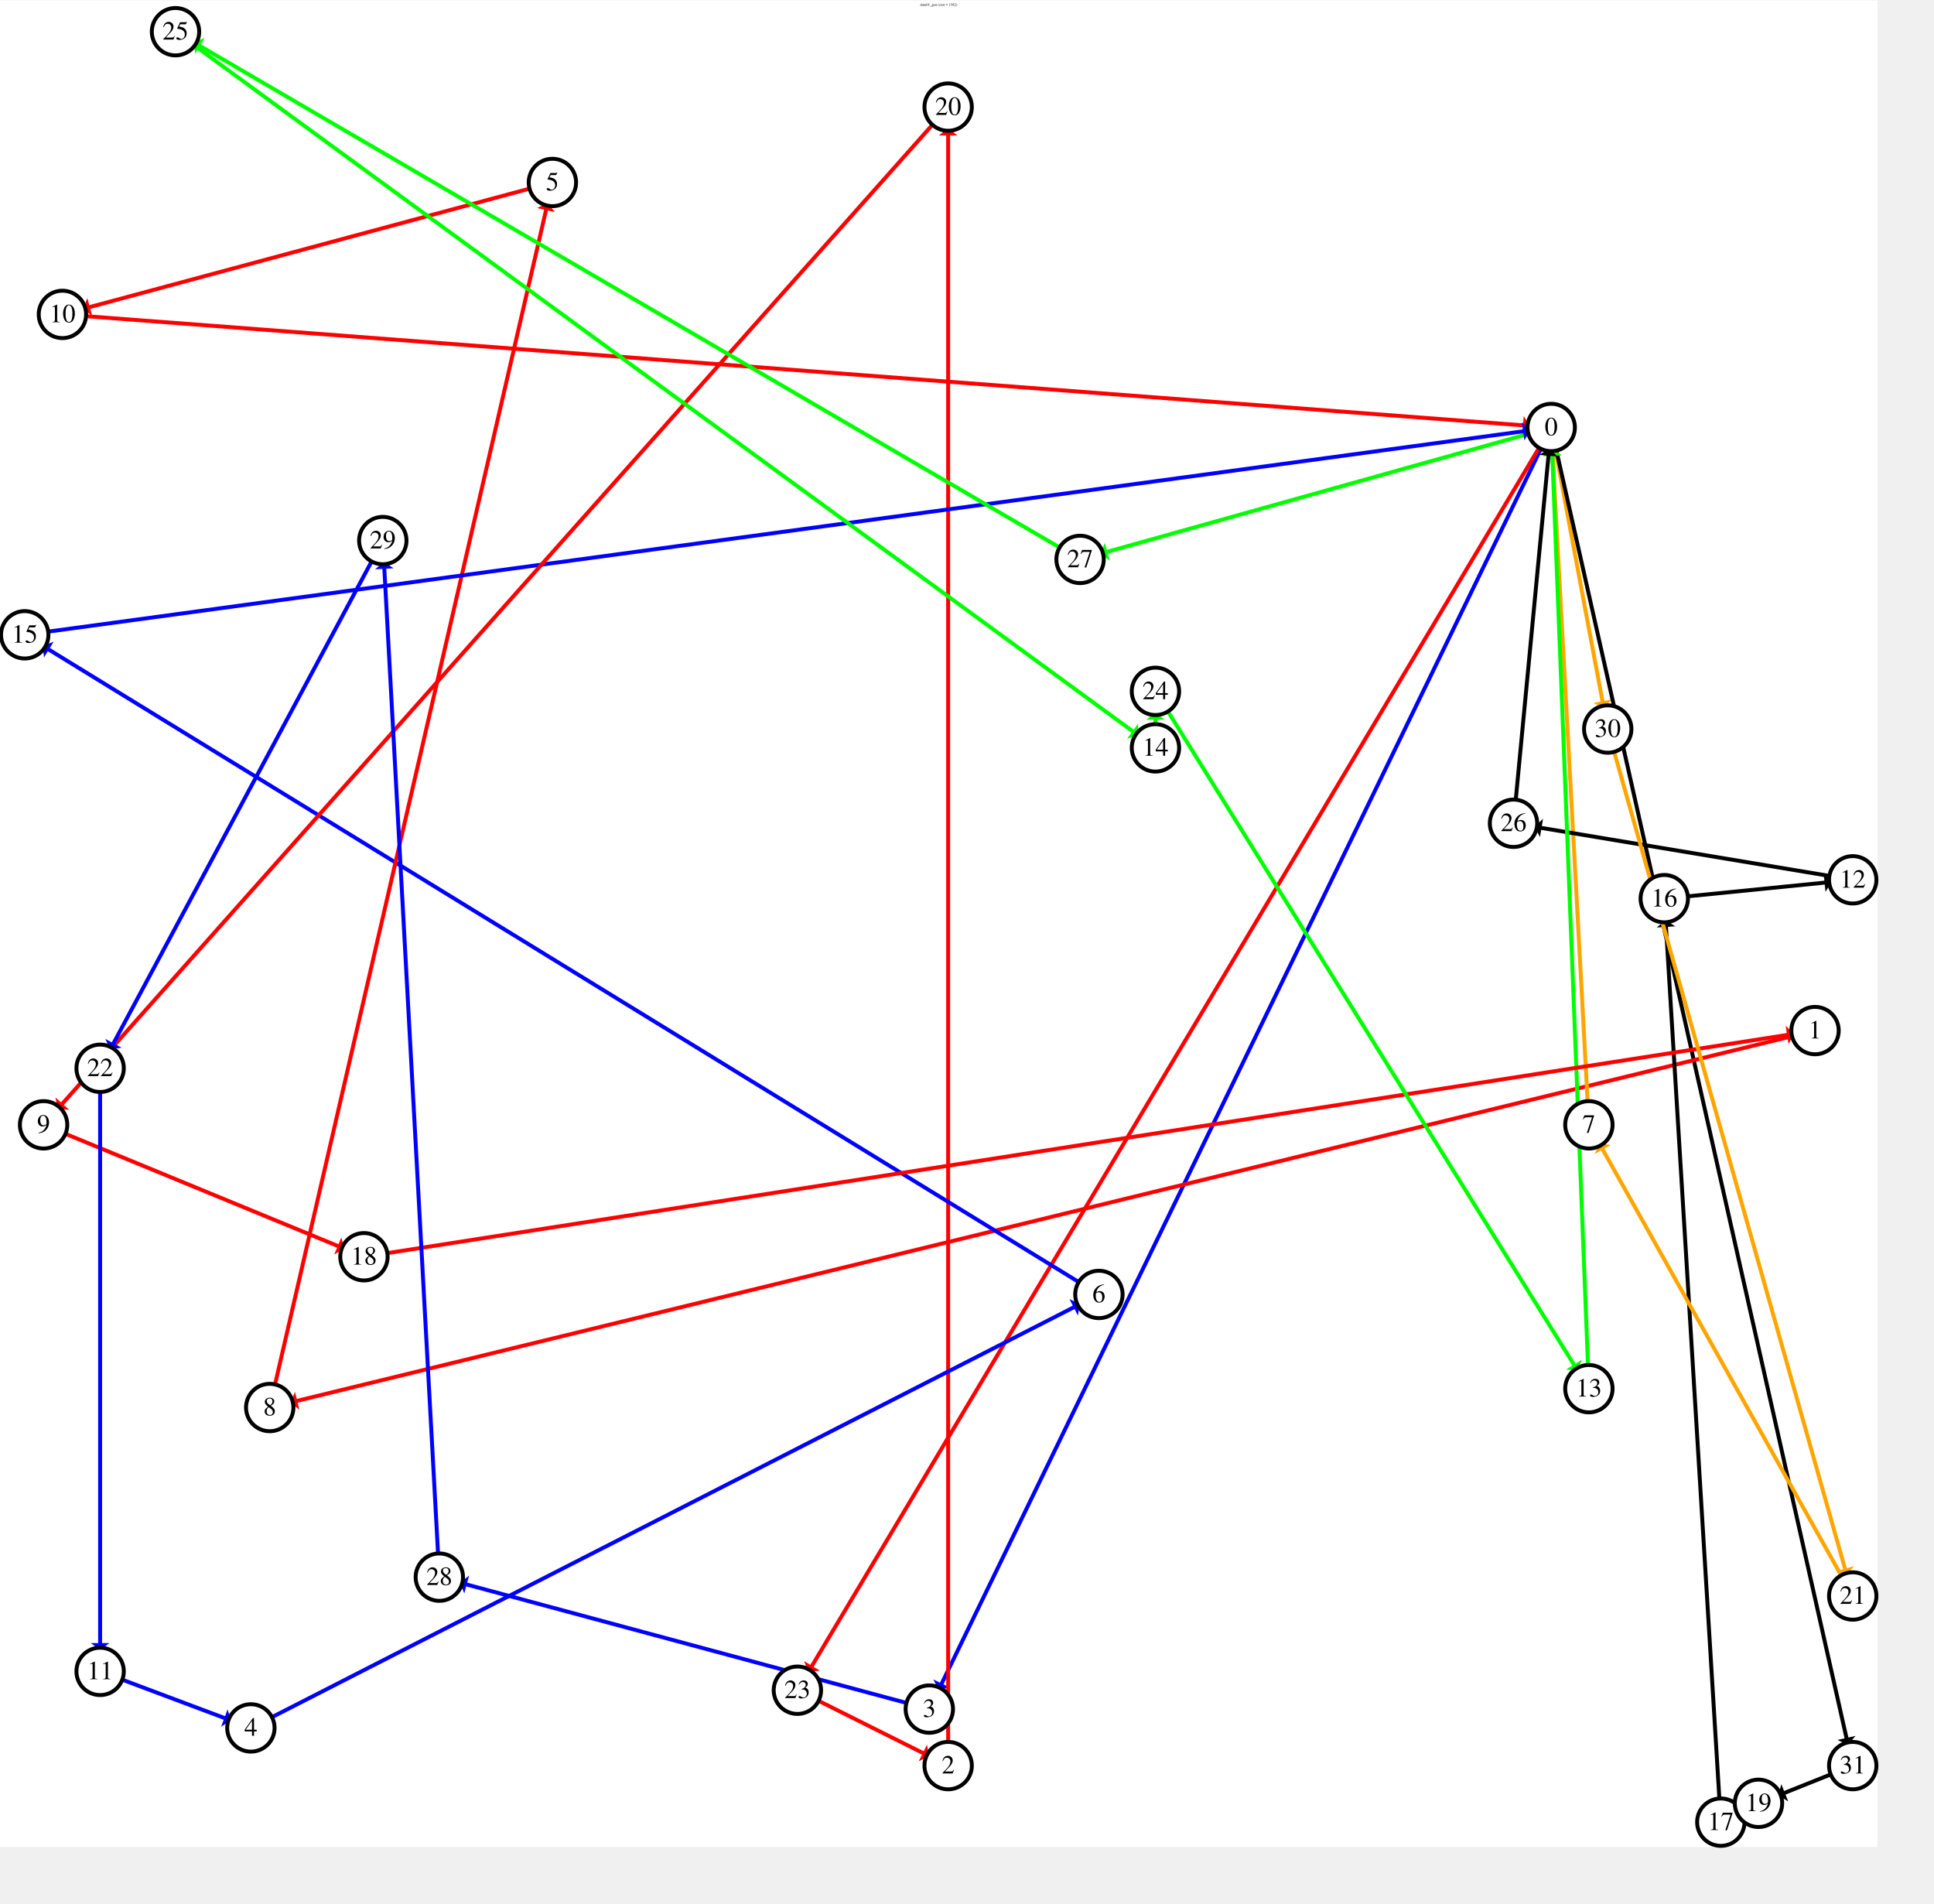
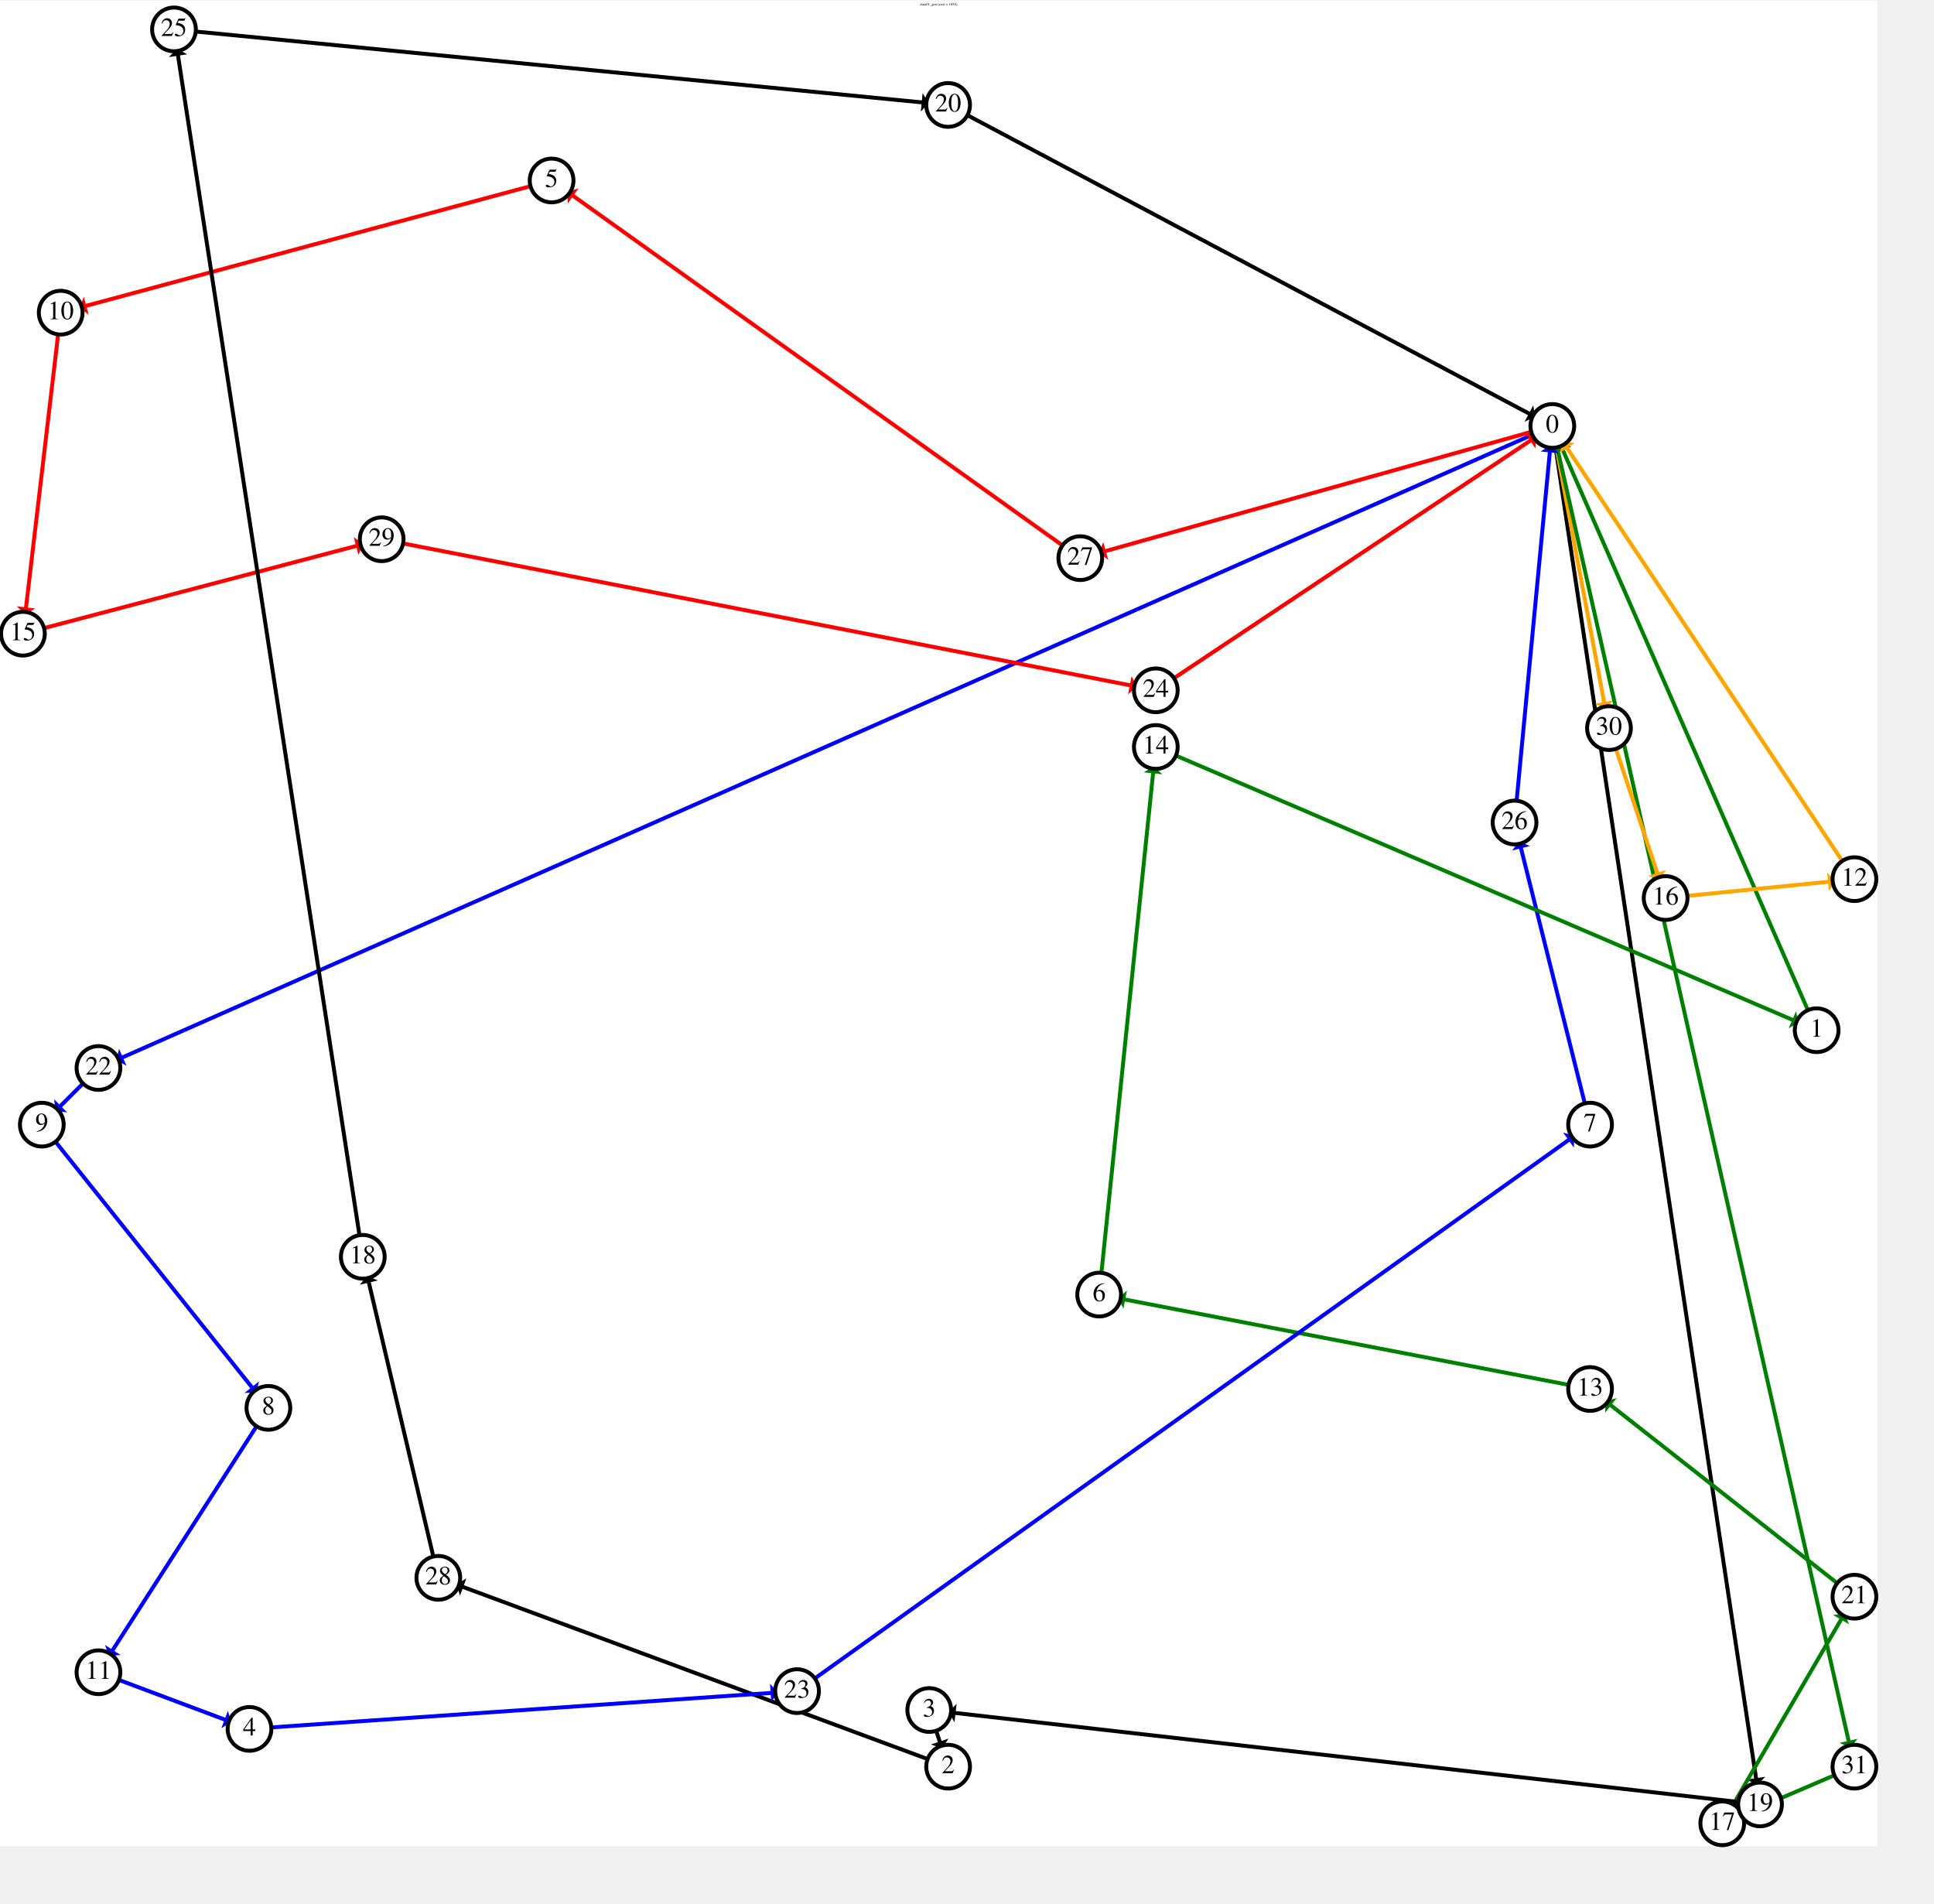
- <svg xmlns="http://www.w3.org/2000/svg" width="7605pt" height="7486pt" viewBox="216.00 216.00 7389.02 7269.82">
-   <g id="graph0" class="graph" transform="scale(1 1) rotate(0) translate(220 7265.819)">
-     <polygon fill="#ffffff" stroke="transparent" points="-4,4 -4,-7049.819 7169.019,-7049.819 7169.019,4 -4,4" />
-     <text text-anchor="middle" x="3582.51" y="-7029.219" font-family="Times,serif" font-size="14.00" fill="#000000">data01_gen (cost = 1582)</text>
+ <svg xmlns="http://www.w3.org/2000/svg" width="7591pt" height="7470pt" viewBox="216.00 216.00 7374.88 7253.88">
+   <g id="graph0" class="graph" transform="scale(1 1) rotate(0) translate(3939.44 4311.19)">
+     <polygon fill="white" stroke="none" points="-3723.44,2942.69 -3723.44,-4095.19 3435.44,-4095.19 3435.44,2942.69 -3723.44,2942.69" />
+     <text text-anchor="middle" x="-144" y="-4075.99" font-family="Times,serif" font-size="14.00">data01_gen (cost = 1058)</text>
+     <g id="edge17" class="edge">
+       <path fill="none" stroke="black" stroke-width="15" d="M2208.44,-2390.19C2300.61,-1778.53 2876.45,2042.97 2973.98,2690.18" />
+       <polygon fill="black" stroke="black" stroke-width="15" points="2987,2688.54 2975.51,2700.38 2961.04,2692.45 2987,2688.54" />
+     </g>
    <g id="edge1" class="edge">
-       <path fill="none" stroke="#0000ff" stroke-width="15" d="M5882.884,-5336.857C5599.924,-4753.787 3888.743,-1227.717 3590.747,-613.665" />
-       <polygon fill="#0000ff" stroke="#0000ff" stroke-width="15" points="3602.427,-607.671 3586.253,-604.405 3578.811,-619.132 3602.427,-607.671" />
+       <path fill="none" stroke="blue" stroke-width="15" d="M2119.48,-2438.96C1505.43,-2167.82 -2613.29,-349.167 -3262.05,-62.703" />
+       <polygon fill="blue" stroke="blue" stroke-width="15" points="-3256.9,-50.63 -3271.35,-58.597 -3267.5,-74.643 -3256.9,-50.63" />
    </g>
    <g id="edge10" class="edge">
-       <path fill="none" stroke="#ff0000" stroke-width="15" d="M5876.105,-5340.782C5537.62,-4773.819 3451.845,-1280.147 3094.559,-681.693" />
-       <polygon fill="#ff0000" stroke="#ff0000" stroke-width="15" points="3105.57,-674.531 3089.174,-672.672 3083.031,-687.987 3105.57,-674.531" />
+       <path fill="none" stroke="red" stroke-width="15" d="M2115.45,-2450.2C1820.04,-2367.48 797.094,-2081.06 486.275,-1994.03" />
+       <polygon fill="red" stroke="red" stroke-width="15" points="489.572,-1981.32 476.403,-1991.26 482.494,-2006.6 489.572,-1981.32" />
+     </g>
+     <g id="edge33" class="edge">
+       <path fill="none" stroke="orange" stroke-width="15" d="M2211.45,-2390.36C2250.63,-2181.41 2353.67,-1631.86 2394.74,-1412.8" />
+       <polygon fill="orange" stroke="orange" stroke-width="15" points="2407.65,-1415.19 2396.59,-1402.94 2381.85,-1410.35 2407.65,-1415.19" />
+     </g>
+     <g id="edge25" class="edge">
+       <path fill="none" stroke="green" stroke-width="15" d="M2214.39,-2391.16C2349.3,-1792.47 3185.06,1916.22 3327.4,2547.84" />
+       <polygon fill="green" stroke="green" stroke-width="15" points="3340.25,2545.16 3329.65,2557.8 3314.64,2550.93 3340.25,2545.16" />
+     </g>
+     <g id="edge32" class="edge">
+       <path fill="none" stroke="green" stroke-width="15" d="M3170.46,-245.408C3018.35,-593.097 2393.76,-2020.73 2233.57,-2386.87" />
+       <polygon fill="green" stroke="green" stroke-width="15" points="2221.52,-2381.67 2229.54,-2396.1 2245.57,-2392.2 2221.52,-2381.67" />
+     </g>
+     <g id="edge20" class="edge">
+       <path fill="none" stroke="black" stroke-width="15" d="M-186.312,2610.25C-496.496,2495.36 -1637.88,2072.63 -1964.28,1951.74" />
+       <polygon fill="black" stroke="black" stroke-width="15" points="-1968.88,1964.03 -1973.7,1948.25 -1959.76,1939.42 -1968.88,1964.03" />
+     </g>
+     <g id="edge19" class="edge">
+       <path fill="none" stroke="black" stroke-width="15" d="M-153.599,2502.45C-148.414,2518.01 -142.942,2534.42 -137.659,2550.27" />
+       <polygon fill="black" stroke="black" stroke-width="15" points="-125.109,2546.42 -134.398,2560.06 -150.012,2554.72 -125.109,2546.42" />
+     </g>
+     <g id="edge6" class="edge">
+       <path fill="none" stroke="blue" stroke-width="15" d="M-2688.54,2489.49C-2356.07,2466.57 -1127.17,2381.81 -777.423,2357.69" />
+       <polygon fill="blue" stroke="blue" stroke-width="15" points="-778.213,2344.59 -767.334,2357 -776.407,2370.78 -778.213,2344.59" />
+     </g>
+     <g id="edge12" class="edge">
+       <path fill="none" stroke="red" stroke-width="15" d="M-1700.74,-3387.01C-2005.06,-3305.08 -3081.71,-3015.21 -3401.68,-2929.07" />
+       <polygon fill="red" stroke="red" stroke-width="15" points="-3398.31,-2916.38 -3411.38,-2926.46 -3405.14,-2941.73 -3398.31,-2916.38" />
+     </g>
+     <g id="edge30" class="edge">
+       <path fill="none" stroke="green" stroke-width="15" d="M476.601,756.109C510.953,424.04 638.203,-806.049 674.361,-1155.57" />
+       <polygon fill="green" stroke="green" stroke-width="15" points="661.32,-1157.06 675.404,-1165.66 687.43,-1154.36 661.32,-1157.06" />
+     </g>
+     <g id="edge8" class="edge">
+       <path fill="none" stroke="blue" stroke-width="15" d="M2319.75,110.244C2267.7,-97.946 2129.52,-650.659 2074.79,-869.593" />
+       <polygon fill="blue" stroke="blue" stroke-width="15" points="2062.02,-866.564 2072.33,-879.449 2087.48,-872.931 2062.02,-866.564" />
+     </g>
+     <g id="edge4" class="edge">
+       <path fill="none" stroke="blue" stroke-width="15" d="M-2745.31,1341.73C-2862.41,1523.89 -3174.52,2009.39 -3297.34,2200.44" />
+       <polygon fill="blue" stroke="blue" stroke-width="15" points="-3286.42,2207.73 -3302.87,2209.04 -3308.5,2193.53 -3286.42,2207.73" />
+     </g>
+     <g id="edge3" class="edge">
+       <path fill="none" stroke="blue" stroke-width="15" d="M-3511.58,256.779C-3359.41,446.984 -2918.37,998.286 -2758.64,1197.95" />
+       <polygon fill="blue" stroke="blue" stroke-width="15" points="-2748.38,1189.76 -2752.39,1205.77 -2768.88,1206.16 -2748.38,1189.76" />
+     </g>
+     <g id="edge13" class="edge">
+       <path fill="none" stroke="red" stroke-width="15" d="M-3501.78,-2821.58C-3527.69,-2601.42 -3597.91,-2004.56 -3625.07,-1773.68" />
+       <polygon fill="red" stroke="red" stroke-width="15" points="-3612.05,-1772.03 -3626.25,-1763.63 -3638.12,-1775.09 -3612.05,-1772.03" />
+     </g>
+     <g id="edge5" class="edge">
+       <path fill="none" stroke="blue" stroke-width="15" d="M-3269.72,2308.61C-3162.87,2348.67 -2971.9,2420.29 -2860.14,2462.2" />
+       <polygon fill="blue" stroke="blue" stroke-width="15" points="-2855.33,2449.98 -2850.57,2465.79 -2864.54,2474.56 -2855.33,2449.98" />
+     </g>
+     <g id="edge36" class="edge">
+       <path fill="none" stroke="orange" stroke-width="15" d="M3301.59,-814.361C3117.83,-1090 2441.78,-2104.07 2248.15,-2394.53" />
+       <polygon fill="orange" stroke="orange" stroke-width="15" points="2237.18,-2387.31 2242.56,-2402.91 2259.03,-2401.87 2237.18,-2387.31" />
+     </g>
+     <g id="edge29" class="edge">
+       <path fill="none" stroke="green" stroke-width="15" d="M2258.06,1183.49C1952.72,1124.77 882.165,918.897 560.247,856.99" />
+       <polygon fill="green" stroke="green" stroke-width="15" points="557.369,869.802 550.027,855.024 562.326,844.024 557.369,869.802" />
+     </g>
+     <g id="edge31" class="edge">
+       <path fill="none" stroke="green" stroke-width="15" d="M760.795,-1215.84C1130.83,-1057.25 2728.07,-372.718 3117.93,-205.638" />
+       <polygon fill="green" stroke="green" stroke-width="15" points="3123.17,-217.673 3127.19,-201.67 3112.83,-193.545 3123.17,-217.673" />
+     </g>
+     <g id="edge14" class="edge">
+       <path fill="none" stroke="red" stroke-width="15" d="M-3555.28,-1701.99C-3315.81,-1765.01 -2610.4,-1950.65 -2358.6,-2016.91" />
+       <polygon fill="red" stroke="red" stroke-width="15" points="-2361.76,-2029.65 -2348.75,-2019.5 -2355.08,-2004.26 -2361.76,-2029.65" />
+     </g>
+     <g id="edge35" class="edge">
+       <path fill="none" stroke="orange" stroke-width="15" d="M2711.3,-681.08C2846.68,-694.618 3113.52,-721.302 3254.94,-735.444" />
+       <polygon fill="orange" stroke="orange" stroke-width="15" points="3253.64,-748.505 3264.9,-736.44 3256.25,-722.385 3253.64,-748.505" />
    </g>
    <g id="edge27" class="edge">
-       <path fill="none" stroke="#00ff00" stroke-width="15" d="M5835.084,-5394.03C5533.245,-5309.515 4536.132,-5030.324 4219.742,-4941.735" />
-       <polygon fill="#00ff00" stroke="#00ff00" stroke-width="15" points="4222.847,-4928.974 4209.678,-4938.917 4215.769,-4954.252 4222.847,-4928.974" />
-     </g>
-     <g id="edge33" class="edge">
-       <path fill="none" stroke="#ffa500" stroke-width="15" d="M5939.279,-5329.073C5978.986,-5117.3 6078.521,-4586.451 6119.956,-4365.461" />
-       <polygon fill="#ffa500" stroke="#ffa500" stroke-width="15" points="6132.882,-4367.741 6121.825,-4355.494 6107.082,-4362.903 6132.882,-4367.741" />
-     </g>
-     <g id="edge20" class="edge">
-       <path fill="none" stroke="#000000" stroke-width="15" d="M5942.444,-5330.051C6081.56,-4712.726 6906.001,-1054.266 7052.315,-404.999" />
-       <polygon fill="#000000" stroke="#000000" stroke-width="15" points="7065.128,-407.843 7054.523,-395.202 7039.52,-402.072 7065.128,-407.843" />
+       <path fill="none" stroke="green" stroke-width="15" d="M2886.1,2783.07C2979.36,2623.2 3202.82,2240.13 3300.71,2072.32" />
+       <polygon fill="green" stroke="green" stroke-width="15" points="3289.46,2065.55 3305.84,2063.53 3312.14,2078.78 3289.46,2065.55" />
+     </g>
+     <g id="edge22" class="edge">
+       <path fill="none" stroke="black" stroke-width="15" d="M-2352.73,612.532C-2440.33,43.131 -2953.27,-3290.99 -3045.72,-3891.95" />
+       <polygon fill="black" stroke="black" stroke-width="15" points="-3058.7,-3889.99 -3047.25,-3901.87 -3032.76,-3893.98 -3058.7,-3889.99" />
+     </g>
+     <g id="edge18" class="edge">
+       <path fill="none" stroke="black" stroke-width="15" d="M2904.89,2773.81C2461.77,2723.45 379.825,2486.87 -86.965,2433.82" />
+       <polygon fill="black" stroke="black" stroke-width="15" points="-88.578,2446.85 -97.032,2432.68 -85.614,2420.77 -88.578,2446.85" />
+     </g>
+     <g id="edge24" class="edge">
+       <path fill="none" stroke="black" stroke-width="15" d="M-34.275,-3657.58C309.245,-3475.09 1751.39,-2708.95 2113.33,-2516.67" />
+       <polygon fill="black" stroke="black" stroke-width="15" points="2119.51,-2528.25 2122.19,-2511.96 2107.2,-2505.06 2119.51,-2528.25" />
+     </g>
+     <g id="edge28" class="edge">
+       <path fill="none" stroke="green" stroke-width="15" d="M3282.25,1939.59C3102.33,1798.23 2602.77,1405.71 2413.75,1257.19" />
+       <polygon fill="green" stroke="green" stroke-width="15" points="2405.55,1267.45 2405.8,1250.95 2421.77,1246.8 2405.55,1267.45" />
+     </g>
+     <g id="edge2" class="edge">
+       <path fill="none" stroke="blue" stroke-width="15" d="M-3407.02,34.273C-3435,62.255 -3468.55,95.801 -3497.44,124.686" />
+       <polygon fill="blue" stroke="blue" stroke-width="15" points="-3488.32,134.133 -3504.67,131.923 -3506.88,115.572 -3488.32,134.133" />
+     </g>
+     <g id="edge7" class="edge">
+       <path fill="none" stroke="blue" stroke-width="15" d="M-615.88,2302.59C-214.371,2015.8 1840.26,548.207 2263.64,245.793" />
+       <polygon fill="blue" stroke="blue" stroke-width="15" points="2256.09,235.059 2271.85,239.927 2271.34,256.42 2256.09,235.059" />
    </g>
    <g id="edge16" class="edge">
-       <path fill="none" stroke="#ff0000" stroke-width="15" d="M6842.468,-3093.036C6168.453,-2928.642 1833.208,-1871.265 1124.442,-1698.396" />
-       <polygon fill="#ff0000" stroke="#ff0000" stroke-width="15" points="1127.346,-1685.594 1114.521,-1695.976 1121.126,-1711.097 1127.346,-1685.594" />
-     </g>
-     <g id="edge12" class="edge">
-       <path fill="none" stroke="#ff0000" stroke-width="15" d="M3618.51,-397.295C3618.51,-1109.611 3618.51,-5792.614 3618.51,-6541.566" />
-       <polygon fill="#ff0000" stroke="#ff0000" stroke-width="15" points="3605.385,-6541.779 3618.51,-6551.779 3631.635,-6541.78 3605.385,-6541.779" />
-     </g>
-     <g id="edge2" class="edge">
-       <path fill="none" stroke="#0000ff" stroke-width="15" d="M3459.042,-546.059C3148.23,-629.739 2098.282,-912.417 1772.051,-1000.249" />
-       <polygon fill="#0000ff" stroke="#0000ff" stroke-width="15" points="1768.39,-987.642 1762.146,-1002.915 1775.215,-1012.989 1768.39,-987.642" />
-     </g>
-     <g id="edge7" class="edge">
-       <path fill="none" stroke="#0000ff" stroke-width="15" d="M1035.408,-491.858C1481.336,-719.776 3636.262,-1821.183 4104.571,-2060.541" />
-       <polygon fill="#0000ff" stroke="#0000ff" stroke-width="15" points="4098.792,-2072.327 4113.67,-2065.192 4110.739,-2048.953 4098.792,-2072.327" />
-     </g>
-     <g id="edge18" class="edge">
-       <path fill="none" stroke="#ff0000" stroke-width="15" d="M2019.042,-6330.961C1708.23,-6247.281 658.282,-5964.602 332.051,-5876.771" />
-       <polygon fill="#ff0000" stroke="#ff0000" stroke-width="15" points="335.215,-5864.03 322.146,-5874.104 328.39,-5889.378 335.215,-5864.03" />
-     </g>
-     <g id="edge8" class="edge">
-       <path fill="none" stroke="#0000ff" stroke-width="15" d="M4117.094,-2154.045C3605.42,-2468.232 714.107,-4243.599 176.536,-4573.687" />
-       <polygon fill="#0000ff" stroke="#0000ff" stroke-width="15" points="169.309,-4562.722 167.655,-4579.14 183.045,-4585.092 169.309,-4562.722" />
-     </g>
-     <g id="edge36" class="edge">
-       <path fill="none" stroke="#ffa500" stroke-width="15" d="M6061.615,-2845.056C6039.728,-3249.966 5950.898,-4893.331 5927.944,-5317.972" />
-       <polygon fill="#ffa500" stroke="#ffa500" stroke-width="15" points="5914.832,-5317.382 5927.398,-5328.076 5941.044,-5318.799 5914.832,-5317.382" />
-     </g>
-     <g id="edge17" class="edge">
-       <path fill="none" stroke="#ff0000" stroke-width="15" d="M1046.882,-1762.79C1181.497,-2346.123 1941.998,-5641.624 2083.757,-6255.916" />
-       <polygon fill="#ff0000" stroke="#ff0000" stroke-width="15" points="2071.062,-6259.273 2086.099,-6266.066 2096.64,-6253.37 2071.062,-6259.273" />
-     </g>
-     <g id="edge14" class="edge">
-       <path fill="none" stroke="#ff0000" stroke-width="15" d="M246.64,-2719.868C467.455,-2628.944 1062.415,-2383.961 1293.216,-2288.925" />
-       <polygon fill="#ff0000" stroke="#ff0000" stroke-width="15" points="1298.352,-2301.004 1302.601,-2285.06 1288.357,-2276.731 1298.352,-2301.004" />
-     </g>
-     <g id="edge19" class="edge">
-       <path fill="none" stroke="#ff0000" stroke-width="15" d="M325.003,-5843.637C990.654,-5793.081 5122.956,-5479.235 5822.083,-5426.137" />
-       <polygon fill="#ff0000" stroke="#ff0000" stroke-width="15" points="5823.149,-5439.219 5832.126,-5425.374 5821.161,-5413.044 5823.149,-5439.219" />
-     </g>
-     <g id="edge6" class="edge">
-       <path fill="none" stroke="#0000ff" stroke-width="15" d="M463.5,-634.638C569.471,-594.899 750.05,-527.182 860.192,-485.879" />
-       <polygon fill="#0000ff" stroke="#0000ff" stroke-width="15" points="864.885,-498.137 869.64,-482.336 855.668,-473.558 864.885,-498.137" />
-     </g>
-     <g id="edge25" class="edge">
-       <path fill="none" stroke="#000000" stroke-width="15" d="M6985.175,-3705.399C6751.433,-3744.356 6123.006,-3849.094 5878.123,-3889.907" />
-       <polygon fill="#000000" stroke="#000000" stroke-width="15" points="5875.869,-3876.977 5868.163,-3891.567 5880.185,-3902.87 5875.869,-3876.977" />
-     </g>
-     <g id="edge32" class="edge">
-       <path fill="none" stroke="#00ff00" stroke-width="15" d="M6062.95,-1837.279C6043.196,-2340.998 5947.189,-4789.18 5926.46,-5317.773" />
-       <polygon fill="#00ff00" stroke="#00ff00" stroke-width="15" points="5913.334,-5317.533 5926.057,-5328.04 5939.564,-5318.562 5913.334,-5317.533" />
-     </g>
-     <g id="edge30" class="edge">
-       <path fill="none" stroke="#00ff00" stroke-width="15" d="M4410.51,-4285.174C4410.51,-4293.211 4410.51,-4301.379 4410.51,-4309.494" />
-       <polygon fill="#00ff00" stroke="#00ff00" stroke-width="15" points="4397.385,-4309.731 4410.51,-4319.731 4423.635,-4309.731 4397.385,-4309.731" />
+       <path fill="none" stroke="red" stroke-width="15" d="M753.894,-1511.35C1004.26,-1678.25 1855.28,-2245.6 2118.06,-2420.79" />
+       <polygon fill="red" stroke="red" stroke-width="15" points="2110.81,-2431.73 2126.41,-2426.36 2125.37,-2409.89 2110.81,-2431.73" />
+     </g>
+     <g id="edge23" class="edge">
+       <path fill="none" stroke="black" stroke-width="15" d="M-2976.8,-3976.63C-2554.13,-3935.4 -647.504,-3749.38 -201.52,-3705.87" />
+       <polygon fill="black" stroke="black" stroke-width="15" points="-199.936,-3718.91 -191.258,-3704.87 -202.485,-3692.78 -199.936,-3718.91" />
    </g>
    <g id="edge9" class="edge">
-       <path fill="none" stroke="#0000ff" stroke-width="15" d="M180.363,-4638.712C854.553,-4730.269 5114.098,-5308.725 5822.664,-5404.95" />
-       <polygon fill="#0000ff" stroke="#0000ff" stroke-width="15" points="5820.913,-5417.958 5832.588,-5406.298 5824.445,-5391.947 5820.913,-5417.958" />
-     </g>
-     <g id="edge24" class="edge">
-       <path fill="none" stroke="#000000" stroke-width="15" d="M6444.605,-3627.519C6579.521,-3641.011 6833.196,-3666.378 6973.965,-3680.455" />
-       <polygon fill="#000000" stroke="#000000" stroke-width="15" points="6973.06,-3693.555 6984.317,-3681.49 6975.673,-3667.435 6973.06,-3693.555" />
-     </g>
-     <g id="edge23" class="edge">
-       <path fill="none" stroke="#000000" stroke-width="15" d="M6564.953,-181.264C6534.918,-671.846 6392.158,-3003.584 6360.666,-3517.953" />
-       <polygon fill="#000000" stroke="#000000" stroke-width="15" points="6347.565,-3517.168 6360.054,-3527.951 6373.766,-3518.772 6347.565,-3517.168" />
+       <path fill="none" stroke="blue" stroke-width="15" d="M2059.92,-1043.92C2084.75,-1304.62 2160.95,-2104.72 2187.09,-2379.19" />
+       <polygon fill="blue" stroke="blue" stroke-width="15" points="2174.06,-2380.81 2188.07,-2389.52 2200.19,-2378.32 2174.06,-2380.81" />
+     </g>
+     <g id="edge11" class="edge">
+       <path fill="none" stroke="red" stroke-width="15" d="M328.059,-2017.28C22.713,-2235.38 -1221.71,-3124.26 -1543.66,-3354.22" />
+       <polygon fill="red" stroke="red" stroke-width="15" points="-1551.5,-3343.69 -1552.01,-3360.18 -1536.24,-3365.05 -1551.5,-3343.69" />
+     </g>
+     <g id="edge21" class="edge">
+       <path fill="none" stroke="black" stroke-width="15" d="M-2071.12,1837.99C-2122.68,1618.87 -2264.34,1016.81 -2318.53,786.502" />
+       <polygon fill="black" stroke="black" stroke-width="15" points="-2331.37,789.22 -2320.89,776.479 -2305.82,783.207 -2331.37,789.22" />
    </g>
    <g id="edge15" class="edge">
-       <path fill="none" stroke="#ff0000" stroke-width="15" d="M1476.121,-2264.475C2128.757,-2366.185 6144.791,-2992.06 6830.866,-3098.981" />
-       <polygon fill="#ff0000" stroke="#ff0000" stroke-width="15" points="6829.064,-3111.983 6840.966,-3100.555 6833.106,-3086.046 6829.064,-3111.983" />
-     </g>
-     <g id="edge22" class="edge">
-       <path fill="none" stroke="#000000" stroke-width="15" d="M6633.251,-121.88C6633.188,-121.849 6633.124,-121.817 6633.06,-121.785" />
-       <polygon fill="#000000" stroke="#000000" stroke-width="15" points="6647.686,-114.424 6632.869,-121.689 6635.94,-137.904 6647.686,-114.424" />
-     </g>
-     <g id="edge13" class="edge">
-       <path fill="none" stroke="#ff0000" stroke-width="15" d="M3558.159,-6574.615C3139.401,-6103.512 670.181,-3325.64 229.718,-2830.119" />
-       <polygon fill="#ff0000" stroke="#ff0000" stroke-width="15" points="239.214,-2821.046 222.761,-2822.292 219.595,-2838.486 239.214,-2821.046" />
-     </g>
-     <g id="edge35" class="edge">
-       <path fill="none" stroke="#ffa500" stroke-width="15" d="M7030.223,-1033.592C6865.468,-1327.798 6288.597,-2357.925 6115.791,-2666.507" />
-       <polygon fill="#ffa500" stroke="#ffa500" stroke-width="15" points="6104.231,-2660.287 6110.797,-2675.425 6127.135,-2673.113 6104.231,-2660.287" />
-     </g>
-     <g id="edge5" class="edge">
-       <path fill="none" stroke="#0000ff" stroke-width="15" d="M378.51,-2879.836C378.51,-2514.36 378.51,-1150.675 378.51,-767.329" />
-       <polygon fill="#0000ff" stroke="#0000ff" stroke-width="15" points="391.635,-767.092 378.51,-757.092 365.385,-767.092 391.635,-767.092" />
-     </g>
-     <g id="edge11" class="edge">
-       <path fill="none" stroke="#ff0000" stroke-width="15" d="M3123.51,-554.009C3230.202,-500.663 3417.26,-407.134 3528.34,-351.595" />
-       <polygon fill="#ff0000" stroke="#ff0000" stroke-width="15" points="3534.45,-363.214 3537.524,-347.002 3522.71,-339.735 3534.45,-363.214" />
-     </g>
-     <g id="edge31" class="edge">
-       <path fill="none" stroke="#00ff00" stroke-width="15" d="M4458.506,-4333.298C4697.948,-3948.109 5761.737,-2236.796 6013.135,-1832.374" />
-       <polygon fill="#00ff00" stroke="#00ff00" stroke-width="15" points="6024.434,-1839.059 6018.566,-1823.637 6002.14,-1825.2 6024.434,-1839.059" />
-     </g>
-     <g id="edge29" class="edge">
-       <path fill="none" stroke="#00ff00" stroke-width="15" d="M739.619,-6877.084C1212.266,-6531.688 3832.084,-4617.206 4329.099,-4254.002" />
-       <polygon fill="#00ff00" stroke="#00ff00" stroke-width="15" points="4336.985,-4264.495 4337.315,-4247.998 4321.497,-4243.301 4336.985,-4264.495" />
+       <path fill="none" stroke="red" stroke-width="15" d="M-2185.97,-2024.74C-1765.13,-1942.63 148.808,-1569.18 592.129,-1482.68" />
+       <polygon fill="red" stroke="red" stroke-width="15" points="594.712,-1495.54 602.013,-1480.75 589.685,-1469.78 594.712,-1495.54" />
+     </g>
+     <g id="edge34" class="edge">
+       <path fill="none" stroke="orange" stroke-width="15" d="M2438.49,-1241.29C2478.97,-1119.83 2556,-888.763 2598.32,-761.803" />
+       <polygon fill="orange" stroke="orange" stroke-width="15" points="2610.84,-765.733 2601.55,-752.096 2585.94,-757.432 2610.84,-765.733" />
    </g>
    <g id="edge26" class="edge">
-       <path fill="none" stroke="#000000" stroke-width="15" d="M5787.113,-3996.844C5812.409,-4262.455 5886.427,-5039.644 5912.931,-5317.936" />
-       <polygon fill="#000000" stroke="#000000" stroke-width="15" points="5899.878,-5319.312 5913.892,-5328.023 5926.01,-5316.823 5899.878,-5319.312" />
-     </g>
-     <g id="edge28" class="edge">
-       <path fill="none" stroke="#00ff00" stroke-width="15" d="M4044.246,-4960.163C3584.27,-5228.483 1236.314,-6598.124 753.413,-6879.816" />
-       <polygon fill="#00ff00" stroke="#00ff00" stroke-width="15" points="746.753,-6868.506 744.728,-6884.882 759.979,-6891.181 746.753,-6868.506" />
-     </g>
-     <g id="edge3" class="edge">
-       <path fill="none" stroke="#0000ff" stroke-width="15" d="M1669.566,-1117.135C1640.715,-1646.078 1494.317,-4330.045 1464.007,-4885.727" />
-       <polygon fill="#0000ff" stroke="#0000ff" stroke-width="15" points="1450.88,-4885.415 1463.44,-4896.115 1477.091,-4886.845 1450.88,-4885.415" />
-     </g>
-     <g id="edge4" class="edge">
-       <path fill="none" stroke="#0000ff" stroke-width="15" d="M1415.673,-4906.548C1244.034,-4586.155 606.623,-3396.322 426.309,-3059.736" />
-       <polygon fill="#0000ff" stroke="#0000ff" stroke-width="15" points="437.657,-3053.123 421.365,-3050.506 414.518,-3065.519 437.657,-3053.123" />
-     </g>
-     <g id="edge34" class="edge">
-       <path fill="none" stroke="#ffa500" stroke-width="15" d="M6163.184,-4179.2C6294.36,-3715.041 6909.124,-1539.721 7047.014,-1051.804" />
-       <polygon fill="#ffa500" stroke="#ffa500" stroke-width="15" points="7059.703,-1055.162 7049.793,-1041.97 7034.443,-1048.023 7059.703,-1055.162" />
-     </g>
-     <g id="edge21" class="edge">
-       <path fill="none" stroke="#000000" stroke-width="15" d="M6990.106,-272.748C6935.589,-250.941 6864.59,-222.542 6808.31,-200.03" />
-       <polygon fill="#000000" stroke="#000000" stroke-width="15" points="6812.855,-187.712 6798.696,-196.184 6803.106,-212.084 6812.855,-187.712" />
+       <path fill="none" stroke="green" stroke-width="15" d="M3271.18,2672.17C3179.31,2711.55 3025.95,2777.27 2930.14,2818.33" />
+       <polygon fill="green" stroke="green" stroke-width="15" points="2935.13,2830.48 2920.76,2822.35 2924.78,2806.35 2935.13,2830.48" />
    </g>
    <g id="node1" class="node">
-       <ellipse fill="#ffffff" stroke="#000000" stroke-width="15" cx="5922.51" cy="-5418.51" rx="90.519" ry="90.519" />
-       <text text-anchor="middle" x="5922.51" y="-5388.51" font-family="Times,serif" font-size="100.00" fill="#000000">0</text>
+       <ellipse fill="white" stroke="black" stroke-width="15" cx="2196" cy="-2472.75" rx="83.377" ry="83.377" />
+       <text text-anchor="middle" x="2196" y="-2447.75" font-family="Times,serif" font-size="100.00">0</text>
    </g>
    <g id="node2" class="node">
-       <ellipse fill="#ffffff" stroke="#000000" stroke-width="15" cx="6930.51" cy="-3114.51" rx="90.519" ry="90.519" />
-       <text text-anchor="middle" x="6930.51" y="-3084.51" font-family="Times,serif" font-size="100.00" fill="#000000">1</text>
+       <ellipse fill="white" stroke="black" stroke-width="15" cx="3204" cy="-168.75" rx="83.377" ry="83.377" />
+       <text text-anchor="middle" x="3204" y="-143.75" font-family="Times,serif" font-size="100.00">1</text>
    </g>
    <g id="node3" class="node">
-       <ellipse fill="#ffffff" stroke="#000000" stroke-width="15" cx="3618.51" cy="-306.51" rx="90.519" ry="90.519" />
-       <text text-anchor="middle" x="3618.51" y="-276.51" font-family="Times,serif" font-size="100.00" fill="#000000">2</text>
+       <ellipse fill="white" stroke="black" stroke-width="15" cx="-108" cy="2639.25" rx="83.377" ry="83.377" />
+       <text text-anchor="middle" x="-108" y="2664.25" font-family="Times,serif" font-size="100.00">2</text>
    </g>
    <g id="node4" class="node">
-       <ellipse fill="#ffffff" stroke="#000000" stroke-width="15" cx="3546.51" cy="-522.51" rx="90.519" ry="90.519" />
-       <text text-anchor="middle" x="3546.51" y="-492.51" font-family="Times,serif" font-size="100.00" fill="#000000">3</text>
+       <ellipse fill="white" stroke="black" stroke-width="15" cx="-180" cy="2423.25" rx="83.377" ry="83.377" />
+       <text text-anchor="middle" x="-180" y="2448.25" font-family="Times,serif" font-size="100.00">3</text>
    </g>
    <g id="node5" class="node">
-       <ellipse fill="#ffffff" stroke="#000000" stroke-width="15" cx="954.51" cy="-450.51" rx="90.519" ry="90.519" />
-       <text text-anchor="middle" x="954.51" y="-420.51" font-family="Times,serif" font-size="100.00" fill="#000000">4</text>
+       <ellipse fill="white" stroke="black" stroke-width="15" cx="-2772" cy="2495.25" rx="83.377" ry="83.377" />
+       <text text-anchor="middle" x="-2772" y="2520.25" font-family="Times,serif" font-size="100.00">4</text>
    </g>
    <g id="node6" class="node">
-       <ellipse fill="#ffffff" stroke="#000000" stroke-width="15" cx="2106.51" cy="-6354.51" rx="90.519" ry="90.519" />
-       <text text-anchor="middle" x="2106.51" y="-6324.51" font-family="Times,serif" font-size="100.00" fill="#000000">5</text>
+       <ellipse fill="white" stroke="black" stroke-width="15" cx="-1620" cy="-3408.75" rx="83.377" ry="83.377" />
+       <text text-anchor="middle" x="-1620" y="-3383.75" font-family="Times,serif" font-size="100.00">5</text>
    </g>
    <g id="node7" class="node">
-       <ellipse fill="#ffffff" stroke="#000000" stroke-width="15" cx="4194.51" cy="-2106.51" rx="90.519" ry="90.519" />
-       <text text-anchor="middle" x="4194.51" y="-2076.51" font-family="Times,serif" font-size="100.00" fill="#000000">6</text>
+       <ellipse fill="white" stroke="black" stroke-width="15" cx="468" cy="839.25" rx="83.377" ry="83.377" />
+       <text text-anchor="middle" x="468" y="864.25" font-family="Times,serif" font-size="100.00">6</text>
    </g>
    <g id="node8" class="node">
-       <ellipse fill="#ffffff" stroke="#000000" stroke-width="15" cx="6066.51" cy="-2754.51" rx="90.519" ry="90.519" />
-       <text text-anchor="middle" x="6066.51" y="-2724.51" font-family="Times,serif" font-size="100.00" fill="#000000">7</text>
+       <ellipse fill="white" stroke="black" stroke-width="15" cx="2340" cy="191.25" rx="83.377" ry="83.377" />
+       <text text-anchor="middle" x="2340" y="216.25" font-family="Times,serif" font-size="100.00">7</text>
    </g>
    <g id="node9" class="node">
-       <ellipse fill="#ffffff" stroke="#000000" stroke-width="15" cx="1026.51" cy="-1674.51" rx="90.519" ry="90.519" />
-       <text text-anchor="middle" x="1026.51" y="-1644.51" font-family="Times,serif" font-size="100.00" fill="#000000">8</text>
+       <ellipse fill="white" stroke="black" stroke-width="15" cx="-2700" cy="1271.25" rx="83.377" ry="83.377" />
+       <text text-anchor="middle" x="-2700" y="1296.25" font-family="Times,serif" font-size="100.00">8</text>
    </g>
    <g id="node10" class="node">
-       <ellipse fill="#ffffff" stroke="#000000" stroke-width="15" cx="162.51" cy="-2754.51" rx="90.519" ry="90.519" />
-       <text text-anchor="middle" x="162.51" y="-2724.51" font-family="Times,serif" font-size="100.00" fill="#000000">9</text>
+       <ellipse fill="white" stroke="black" stroke-width="15" cx="-3564" cy="191.25" rx="83.377" ry="83.377" />
+       <text text-anchor="middle" x="-3564" y="216.25" font-family="Times,serif" font-size="100.00">9</text>
    </g>
    <g id="node11" class="node">
-       <ellipse fill="#ffffff" stroke="#000000" stroke-width="15" cx="234.51" cy="-5850.51" rx="90.519" ry="90.519" />
-       <text text-anchor="middle" x="234.51" y="-5820.51" font-family="Times,serif" font-size="100.00" fill="#000000">10</text>
+       <ellipse fill="white" stroke="black" stroke-width="15" cx="-3492" cy="-2904.75" rx="83.377" ry="83.377" />
+       <text text-anchor="middle" x="-3492" y="-2879.75" font-family="Times,serif" font-size="100.00">10</text>
    </g>
    <g id="node12" class="node">
-       <ellipse fill="#ffffff" stroke="#000000" stroke-width="15" cx="378.51" cy="-666.51" rx="90.519" ry="90.519" />
-       <text text-anchor="middle" x="378.51" y="-636.51" font-family="Times,serif" font-size="100.00" fill="#000000">11</text>
+       <ellipse fill="white" stroke="black" stroke-width="15" cx="-3348" cy="2279.25" rx="83.377" ry="83.377" />
+       <text text-anchor="middle" x="-3348" y="2304.25" font-family="Times,serif" font-size="100.00">11</text>
    </g>
    <g id="node13" class="node">
-       <ellipse fill="#ffffff" stroke="#000000" stroke-width="15" cx="7074.51" cy="-3690.51" rx="90.519" ry="90.519" />
-       <text text-anchor="middle" x="7074.51" y="-3660.51" font-family="Times,serif" font-size="100.00" fill="#000000">12</text>
+       <ellipse fill="white" stroke="black" stroke-width="15" cx="3348" cy="-744.75" rx="83.377" ry="83.377" />
+       <text text-anchor="middle" x="3348" y="-719.75" font-family="Times,serif" font-size="100.00">12</text>
    </g>
    <g id="node14" class="node">
-       <ellipse fill="#ffffff" stroke="#000000" stroke-width="15" cx="6066.51" cy="-1746.51" rx="90.519" ry="90.519" />
-       <text text-anchor="middle" x="6066.51" y="-1716.51" font-family="Times,serif" font-size="100.00" fill="#000000">13</text>
+       <ellipse fill="white" stroke="black" stroke-width="15" cx="2340" cy="1199.25" rx="83.377" ry="83.377" />
+       <text text-anchor="middle" x="2340" y="1224.25" font-family="Times,serif" font-size="100.00">13</text>
    </g>
    <g id="node15" class="node">
-       <ellipse fill="#ffffff" stroke="#000000" stroke-width="15" cx="4410.51" cy="-4194.51" rx="90.519" ry="90.519" />
-       <text text-anchor="middle" x="4410.51" y="-4164.51" font-family="Times,serif" font-size="100.00" fill="#000000">14</text>
+       <ellipse fill="white" stroke="black" stroke-width="15" cx="684" cy="-1248.75" rx="83.377" ry="83.377" />
+       <text text-anchor="middle" x="684" y="-1223.75" font-family="Times,serif" font-size="100.00">14</text>
    </g>
    <g id="node16" class="node">
-       <ellipse fill="#ffffff" stroke="#000000" stroke-width="15" cx="90.51" cy="-4626.51" rx="90.519" ry="90.519" />
-       <text text-anchor="middle" x="90.51" y="-4596.51" font-family="Times,serif" font-size="100.00" fill="#000000">15</text>
+       <ellipse fill="white" stroke="black" stroke-width="15" cx="-3636" cy="-1680.75" rx="83.377" ry="83.377" />
+       <text text-anchor="middle" x="-3636" y="-1655.75" font-family="Times,serif" font-size="100.00">15</text>
    </g>
    <g id="node17" class="node">
-       <ellipse fill="#ffffff" stroke="#000000" stroke-width="15" cx="6354.51" cy="-3618.51" rx="90.519" ry="90.519" />
-       <text text-anchor="middle" x="6354.51" y="-3588.51" font-family="Times,serif" font-size="100.00" fill="#000000">16</text>
+       <ellipse fill="white" stroke="black" stroke-width="15" cx="2628" cy="-672.75" rx="83.377" ry="83.377" />
+       <text text-anchor="middle" x="2628" y="-647.75" font-family="Times,serif" font-size="100.00">16</text>
    </g>
    <g id="node18" class="node">
-       <ellipse fill="#ffffff" stroke="#000000" stroke-width="15" cx="6570.51" cy="-90.51" rx="90.519" ry="90.519" />
-       <text text-anchor="middle" x="6570.51" y="-60.51" font-family="Times,serif" font-size="100.00" fill="#000000">17</text>
+       <ellipse fill="white" stroke="black" stroke-width="15" cx="2844" cy="2855.25" rx="83.377" ry="83.377" />
+       <text text-anchor="middle" x="2844" y="2880.25" font-family="Times,serif" font-size="100.00">17</text>
    </g>
    <g id="node19" class="node">
-       <ellipse fill="#ffffff" stroke="#000000" stroke-width="15" cx="1386.51" cy="-2250.51" rx="90.519" ry="90.519" />
-       <text text-anchor="middle" x="1386.51" y="-2220.51" font-family="Times,serif" font-size="100.00" fill="#000000">18</text>
+       <ellipse fill="white" stroke="black" stroke-width="15" cx="-2340" cy="695.25" rx="83.377" ry="83.377" />
+       <text text-anchor="middle" x="-2340" y="720.25" font-family="Times,serif" font-size="100.00">18</text>
    </g>
    <g id="node20" class="node">
-       <ellipse fill="#ffffff" stroke="#000000" stroke-width="15" cx="6714.51" cy="-162.51" rx="90.519" ry="90.519" />
-       <text text-anchor="middle" x="6714.51" y="-132.51" font-family="Times,serif" font-size="100.00" fill="#000000">19</text>
+       <ellipse fill="white" stroke="black" stroke-width="15" cx="2988" cy="2783.25" rx="83.377" ry="83.377" />
+       <text text-anchor="middle" x="2988" y="2808.25" font-family="Times,serif" font-size="100.00">19</text>
    </g>
    <g id="node21" class="node">
-       <ellipse fill="#ffffff" stroke="#000000" stroke-width="15" cx="3618.51" cy="-6642.51" rx="90.519" ry="90.519" />
-       <text text-anchor="middle" x="3618.51" y="-6612.51" font-family="Times,serif" font-size="100.00" fill="#000000">20</text>
+       <ellipse fill="white" stroke="black" stroke-width="15" cx="-108" cy="-3696.75" rx="83.377" ry="83.377" />
+       <text text-anchor="middle" x="-108" y="-3671.75" font-family="Times,serif" font-size="100.00">20</text>
    </g>
    <g id="node22" class="node">
-       <ellipse fill="#ffffff" stroke="#000000" stroke-width="15" cx="7074.51" cy="-954.51" rx="90.519" ry="90.519" />
-       <text text-anchor="middle" x="7074.51" y="-924.51" font-family="Times,serif" font-size="100.00" fill="#000000">21</text>
+       <ellipse fill="white" stroke="black" stroke-width="15" cx="3348" cy="1991.25" rx="83.377" ry="83.377" />
+       <text text-anchor="middle" x="3348" y="2016.25" font-family="Times,serif" font-size="100.00">21</text>
    </g>
    <g id="node23" class="node">
-       <ellipse fill="#ffffff" stroke="#000000" stroke-width="15" cx="378.51" cy="-2970.51" rx="90.519" ry="90.519" />
-       <text text-anchor="middle" x="378.51" y="-2940.51" font-family="Times,serif" font-size="100.00" fill="#000000">22</text>
+       <ellipse fill="white" stroke="black" stroke-width="15" cx="-3348" cy="-24.75" rx="83.377" ry="83.377" />
+       <text text-anchor="middle" x="-3348" y="0.25" font-family="Times,serif" font-size="100.00">22</text>
    </g>
    <g id="node24" class="node">
-       <ellipse fill="#ffffff" stroke="#000000" stroke-width="15" cx="3042.51" cy="-594.51" rx="90.519" ry="90.519" />
-       <text text-anchor="middle" x="3042.51" y="-564.51" font-family="Times,serif" font-size="100.00" fill="#000000">23</text>
+       <ellipse fill="white" stroke="black" stroke-width="15" cx="-684" cy="2351.25" rx="83.377" ry="83.377" />
+       <text text-anchor="middle" x="-684" y="2376.25" font-family="Times,serif" font-size="100.00">23</text>
    </g>
    <g id="node25" class="node">
-       <ellipse fill="#ffffff" stroke="#000000" stroke-width="15" cx="4410.51" cy="-4410.51" rx="90.519" ry="90.519" />
-       <text text-anchor="middle" x="4410.51" y="-4380.51" font-family="Times,serif" font-size="100.00" fill="#000000">24</text>
+       <ellipse fill="white" stroke="black" stroke-width="15" cx="684" cy="-1464.75" rx="83.377" ry="83.377" />
+       <text text-anchor="middle" x="684" y="-1439.75" font-family="Times,serif" font-size="100.00">24</text>
    </g>
    <g id="node26" class="node">
-       <ellipse fill="#ffffff" stroke="#000000" stroke-width="15" cx="666.51" cy="-6930.51" rx="90.519" ry="90.519" />
-       <text text-anchor="middle" x="666.51" y="-6900.51" font-family="Times,serif" font-size="100.00" fill="#000000">25</text>
+       <ellipse fill="white" stroke="black" stroke-width="15" cx="-3060" cy="-3984.75" rx="83.377" ry="83.377" />
+       <text text-anchor="middle" x="-3060" y="-3959.75" font-family="Times,serif" font-size="100.00">25</text>
    </g>
    <g id="node27" class="node">
-       <ellipse fill="#ffffff" stroke="#000000" stroke-width="15" cx="5778.51" cy="-3906.51" rx="90.519" ry="90.519" />
-       <text text-anchor="middle" x="5778.51" y="-3876.51" font-family="Times,serif" font-size="100.00" fill="#000000">26</text>
+       <ellipse fill="white" stroke="black" stroke-width="15" cx="2052" cy="-960.75" rx="83.377" ry="83.377" />
+       <text text-anchor="middle" x="2052" y="-935.75" font-family="Times,serif" font-size="100.00">26</text>
    </g>
    <g id="node28" class="node">
-       <ellipse fill="#ffffff" stroke="#000000" stroke-width="15" cx="4122.51" cy="-4914.51" rx="90.519" ry="90.519" />
-       <text text-anchor="middle" x="4122.51" y="-4884.51" font-family="Times,serif" font-size="100.00" fill="#000000">27</text>
+       <ellipse fill="white" stroke="black" stroke-width="15" cx="396" cy="-1968.75" rx="83.377" ry="83.377" />
+       <text text-anchor="middle" x="396" y="-1943.75" font-family="Times,serif" font-size="100.00">27</text>
    </g>
    <g id="node29" class="node">
-       <ellipse fill="#ffffff" stroke="#000000" stroke-width="15" cx="1674.51" cy="-1026.51" rx="90.519" ry="90.519" />
-       <text text-anchor="middle" x="1674.51" y="-996.51" font-family="Times,serif" font-size="100.00" fill="#000000">28</text>
+       <ellipse fill="white" stroke="black" stroke-width="15" cx="-2052" cy="1919.25" rx="83.377" ry="83.377" />
+       <text text-anchor="middle" x="-2052" y="1944.25" font-family="Times,serif" font-size="100.00">28</text>
    </g>
    <g id="node30" class="node">
-       <ellipse fill="#ffffff" stroke="#000000" stroke-width="15" cx="1458.51" cy="-4986.51" rx="90.519" ry="90.519" />
-       <text text-anchor="middle" x="1458.51" y="-4956.51" font-family="Times,serif" font-size="100.00" fill="#000000">29</text>
+       <ellipse fill="white" stroke="black" stroke-width="15" cx="-2268" cy="-2040.75" rx="83.377" ry="83.377" />
+       <text text-anchor="middle" x="-2268" y="-2015.75" font-family="Times,serif" font-size="100.00">29</text>
    </g>
    <g id="node31" class="node">
-       <ellipse fill="#ffffff" stroke="#000000" stroke-width="15" cx="6138.51" cy="-4266.51" rx="90.519" ry="90.519" />
-       <text text-anchor="middle" x="6138.51" y="-4236.51" font-family="Times,serif" font-size="100.00" fill="#000000">30</text>
+       <ellipse fill="white" stroke="black" stroke-width="15" cx="2412" cy="-1320.75" rx="83.377" ry="83.377" />
+       <text text-anchor="middle" x="2412" y="-1295.75" font-family="Times,serif" font-size="100.00">30</text>
    </g>
    <g id="node32" class="node">
-       <ellipse fill="#ffffff" stroke="#000000" stroke-width="15" cx="7074.51" cy="-306.51" rx="90.519" ry="90.519" />
-       <text text-anchor="middle" x="7074.51" y="-276.51" font-family="Times,serif" font-size="100.00" fill="#000000">31</text>
+       <ellipse fill="white" stroke="black" stroke-width="15" cx="3348" cy="2639.25" rx="83.377" ry="83.377" />
+       <text text-anchor="middle" x="3348" y="2664.25" font-family="Times,serif" font-size="100.00">31</text>
    </g>
  </g>
</svg>
